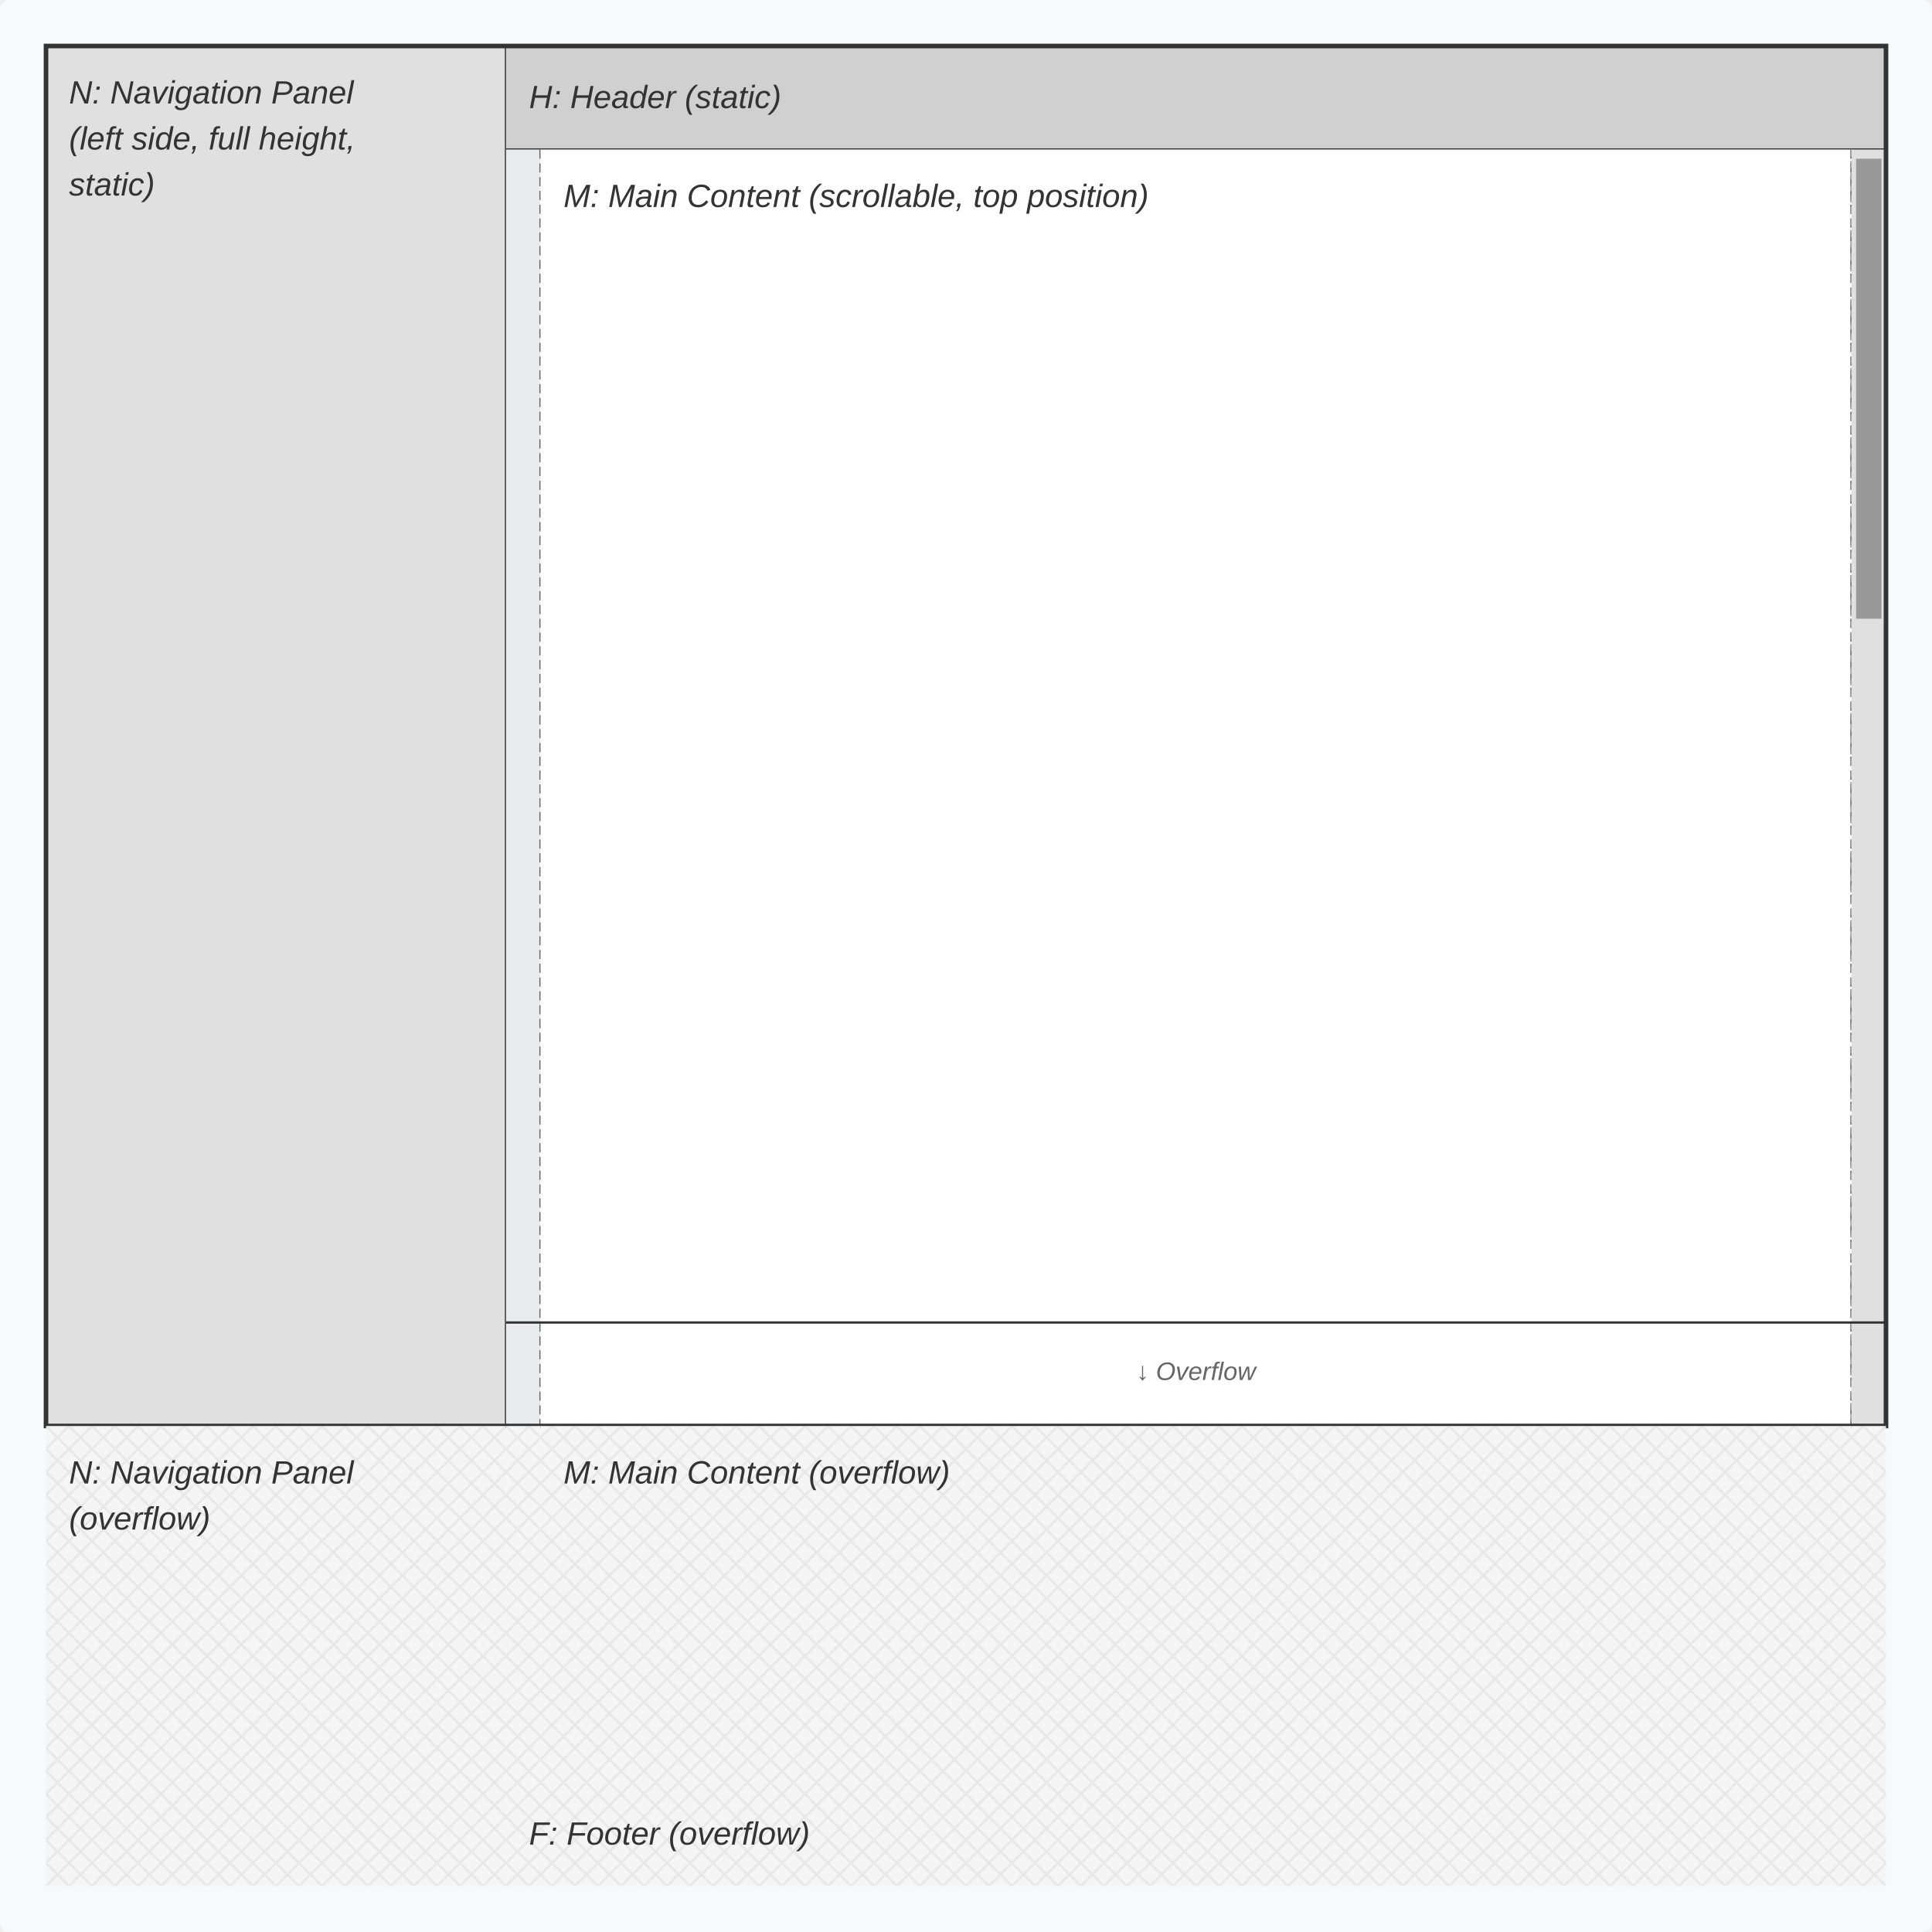
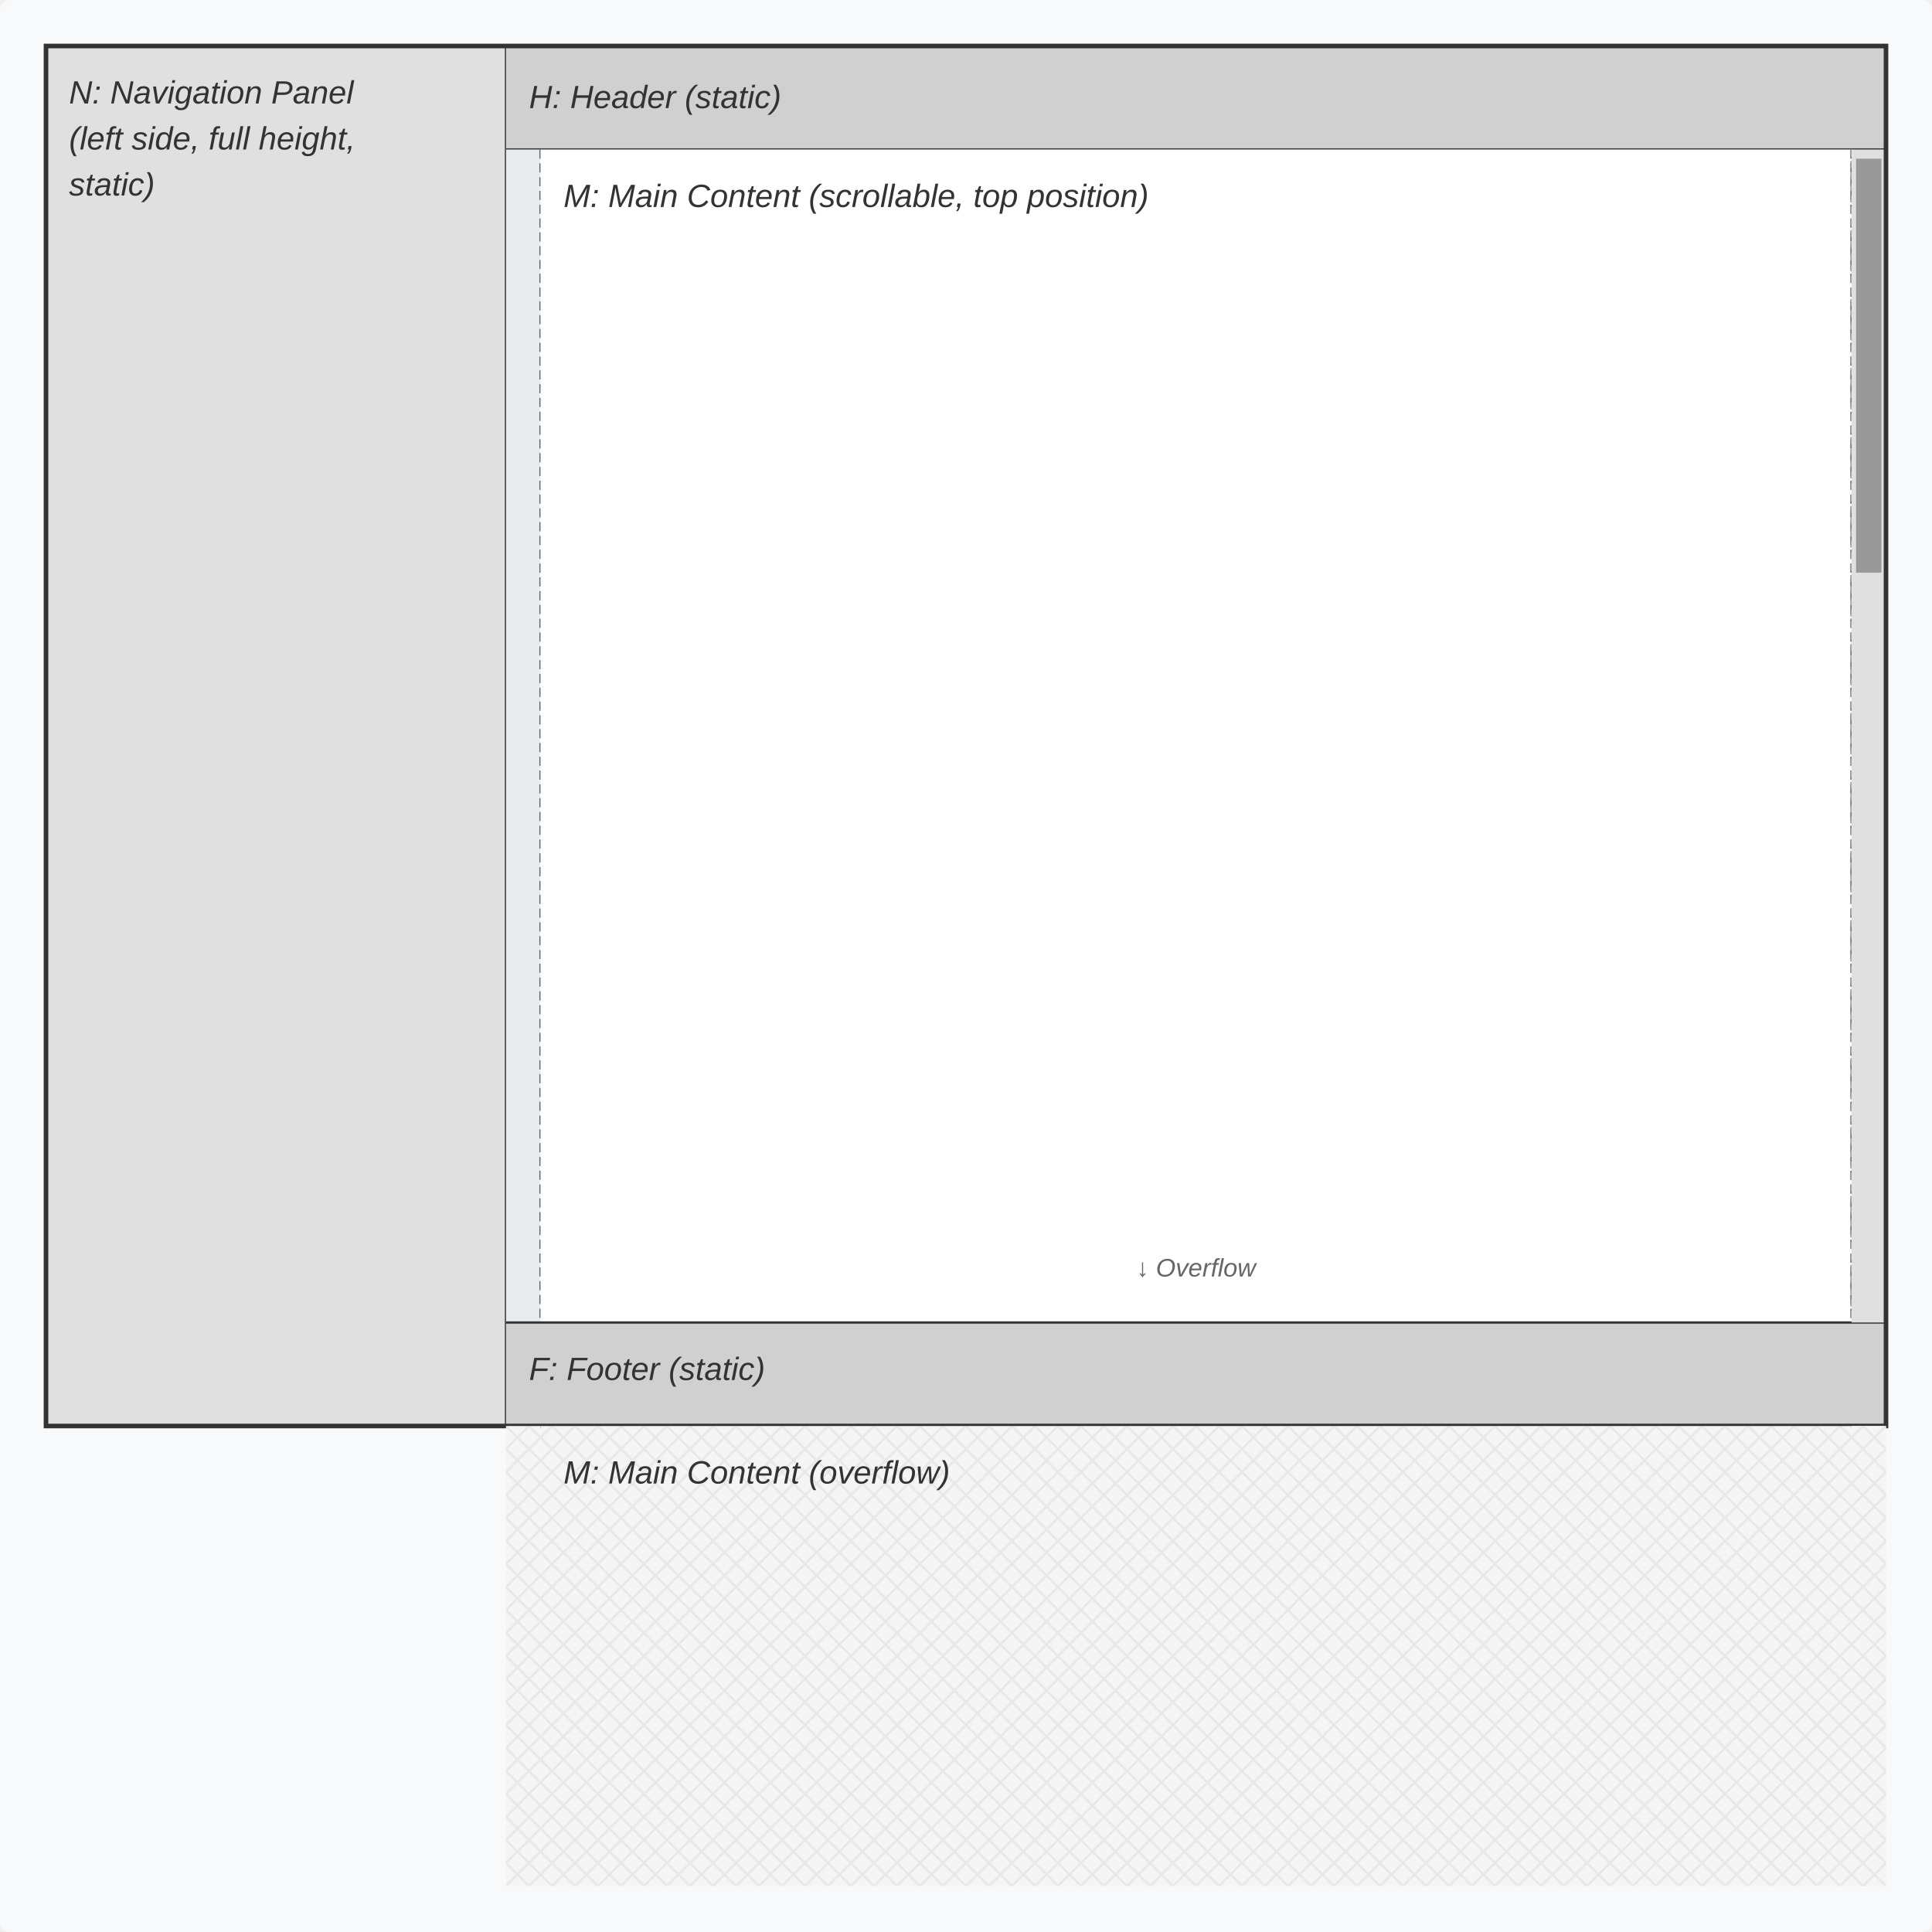
<svg xmlns="http://www.w3.org/2000/svg" viewBox="0 0 840 840" width="840" height="840">
  <defs>
    <style>
      .container-bg { fill: #f8f9fa; }
      .gutter { fill: #e9ecef; }
      .header { fill: #d0d0d0; }
      .nav { fill: #e0e0e0; }
      .content { fill: #ffffff; }
      .footer { fill: #d0d0d0; }
      .overflow-bg { fill: url(#overflowPattern); }
      .main-screen-border { stroke: #333; stroke-width: 2; fill: none; }
      .block-border { stroke: #333; stroke-width: 1; fill: none; }
      .gutter-edge { stroke: #666; stroke-width: 1; stroke-dasharray: 4,2; fill: none; }
      .scrollbar { fill: #999; }
      .scrollbar-border { stroke: #999; stroke-width: 1; stroke-dasharray: 3,2; fill: none; }
      .text { font-family: Arial, sans-serif; font-size: 14px; fill: #333; text-anchor: start; font-style: italic; }
      .text-overflow { font-family: Arial, sans-serif; font-size: 11px; fill: #666; text-anchor: middle; font-style: italic; }
    </style>
    <pattern id="overflowPattern" patternUnits="userSpaceOnUse" width="10" height="10">
      <rect width="10" height="10" fill="#f5f5f5" />
      <path d="M 0,0 L 10,10 M 10,0 L 0,10" stroke="#e8e8e8" stroke-width="1" fill="none" />
    </pattern>
  </defs>
  <rect class="container-bg" x="0" y="0" width="840" height="840" rx="4" />
  <rect class="nav" x="20" y="20" width="200" height="600" />
  <line class="block-border" x1="220" y1="20" x2="220" y2="620" />
  <text class="text" x="30" y="45">N: Navigation Panel</text>
  <text class="text" x="30" y="65">(left side, full height,</text>
  <text class="text" x="30" y="85">static)</text>
  <rect class="header" x="220" y="20" width="600" height="45" />
  <line class="block-border" x1="220" y1="65" x2="820" y2="65" />
  <text class="text" x="230" y="47">H: Header (static)</text>
-   <rect class="gutter" x="220" y="65" width="15" height="555" />
-   <line class="gutter-edge" x1="235" y1="65" x2="235" y2="620" />
-   <rect class="content" x="235" y="65" width="570" height="555" />
+   <rect class="gutter" x="220" y="65" width="15" height="510" />
+   <line class="gutter-edge" x1="235" y1="65" x2="235" y2="575" />
+   <rect class="content" x="235" y="65" width="570" height="510" />
  <text class="text" x="245" y="90">M: Main Content (scrollable, top position)</text>
-   <text class="text-overflow" x="520" y="600">↓ Overflow</text>
-   <line class="gutter-edge" x1="805" y1="65" x2="805" y2="620" />
-   <line class="scrollbar-border" x1="805" y1="65" x2="805" y2="620" />
-   <rect fill="#e0e0e0" x="805" y="65" width="15" height="555" />
-   <rect class="scrollbar" x="807" y="69" width="11" height="200" />
+   <text class="text-overflow" x="520" y="555">↓ Overflow</text>
+   <rect class="footer" x="220" y="575" width="600" height="45" />
+   <line class="block-border" x1="220" y1="575" x2="820" y2="575" />
+   <text class="text" x="230" y="600">F: Footer (static)</text>
+   <line class="gutter-edge" x1="805" y1="65" x2="805" y2="575" />
+   <line class="scrollbar-border" x1="805" y1="65" x2="805" y2="575" />
+   <rect fill="#e0e0e0" x="805" y="65" width="15" height="510" />
+   <rect class="scrollbar" x="807" y="69" width="11" height="180" />
  <rect class="main-screen-border" x="20" y="20" width="800" height="600" />
-   <rect class="nav overflow-bg" x="20" y="620" width="200" height="200" />
-   <text class="text" x="30" y="645">N: Navigation Panel</text>
-   <text class="text" x="30" y="665">(overflow)</text>
-   <rect class="gutter overflow-bg" x="220" y="620" width="15" height="155" />
-   <rect class="content overflow-bg" x="235" y="620" width="570" height="155" />
+   <rect class="gutter overflow-bg" x="220" y="620" width="15" height="200" />
+   <rect class="content overflow-bg" x="235" y="620" width="570" height="200" />
  <text class="text" x="245" y="645">M: Main Content (overflow)</text>
-   <rect fill="#e0e0e0" class="overflow-bg" x="805" y="620" width="15" height="155" />
-   <line class="block-border" x1="220" y1="575" x2="820" y2="575" />
-   <rect class="footer overflow-bg" x="220" y="775" width="600" height="45" />
-   <text class="text" x="230" y="802">F: Footer (overflow)</text>
+   <rect class="gutter overflow-bg" x="805" y="620" width="15" height="200" />
+   <rect class="gutter overflow-bg" x="805" y="620" width="15" height="200" />
</svg>
